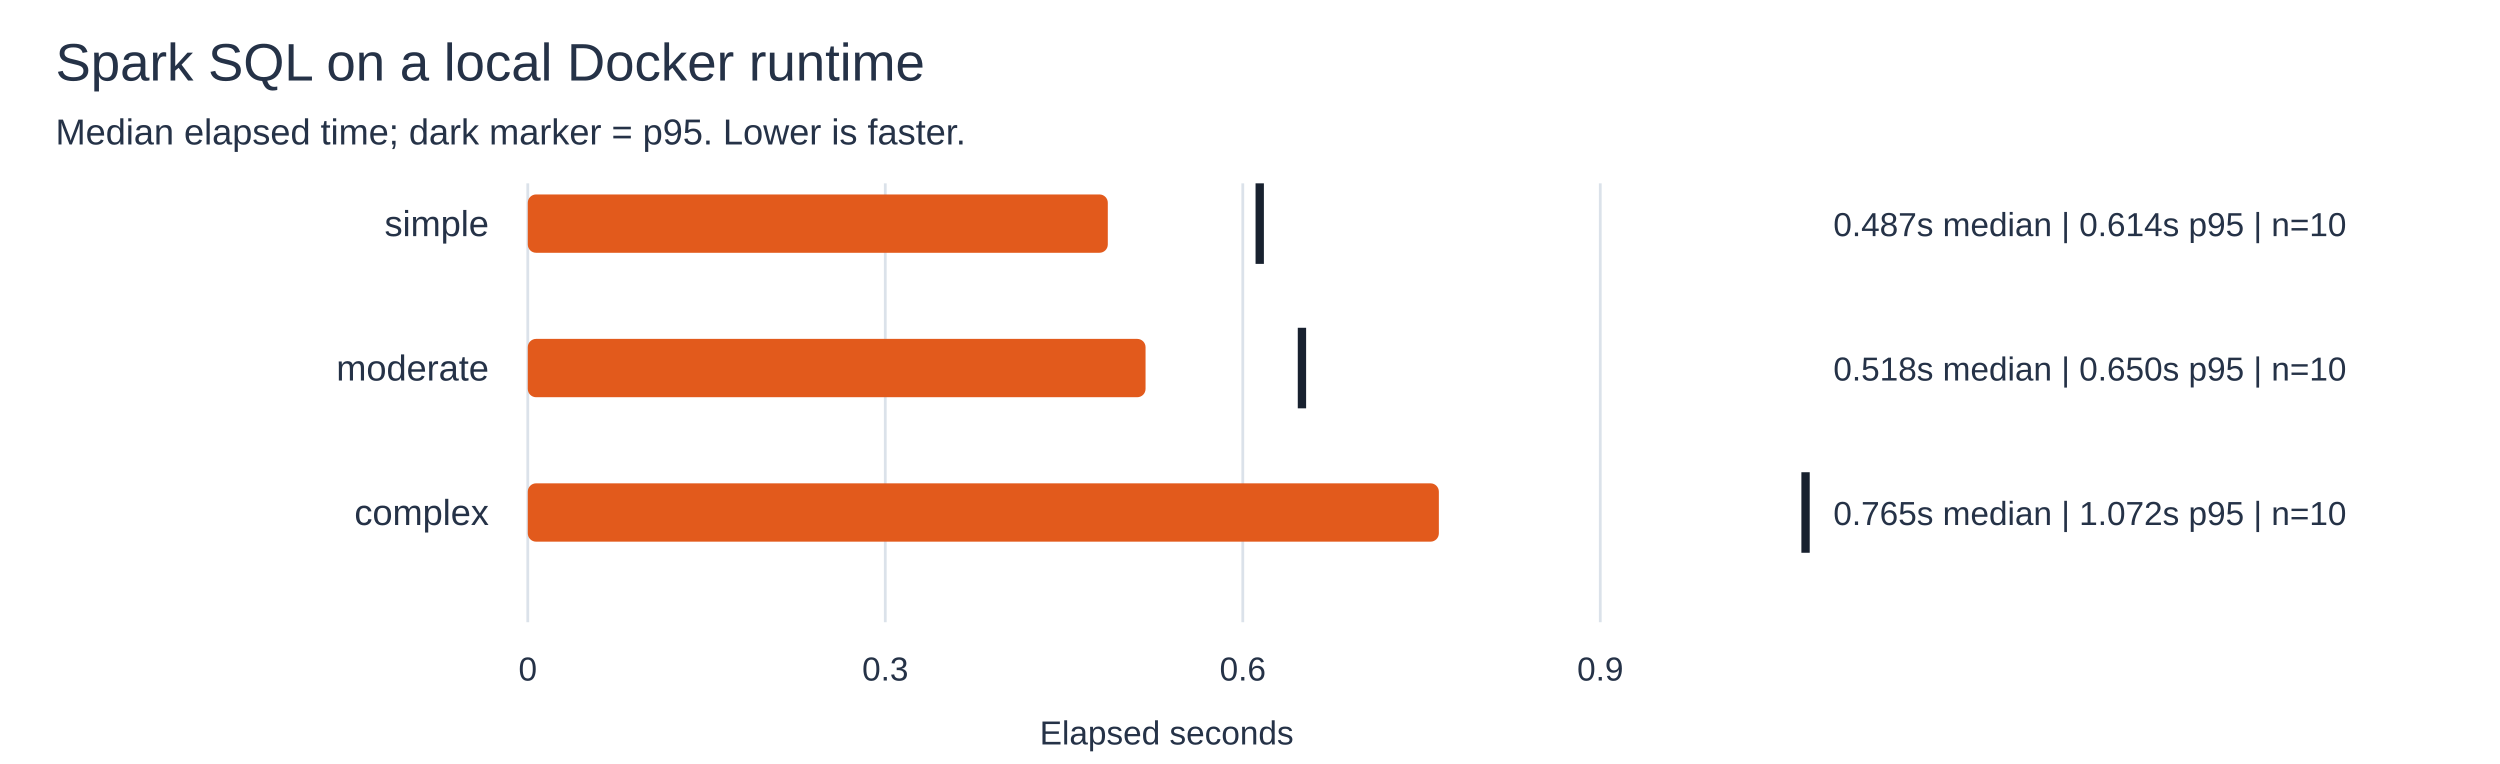
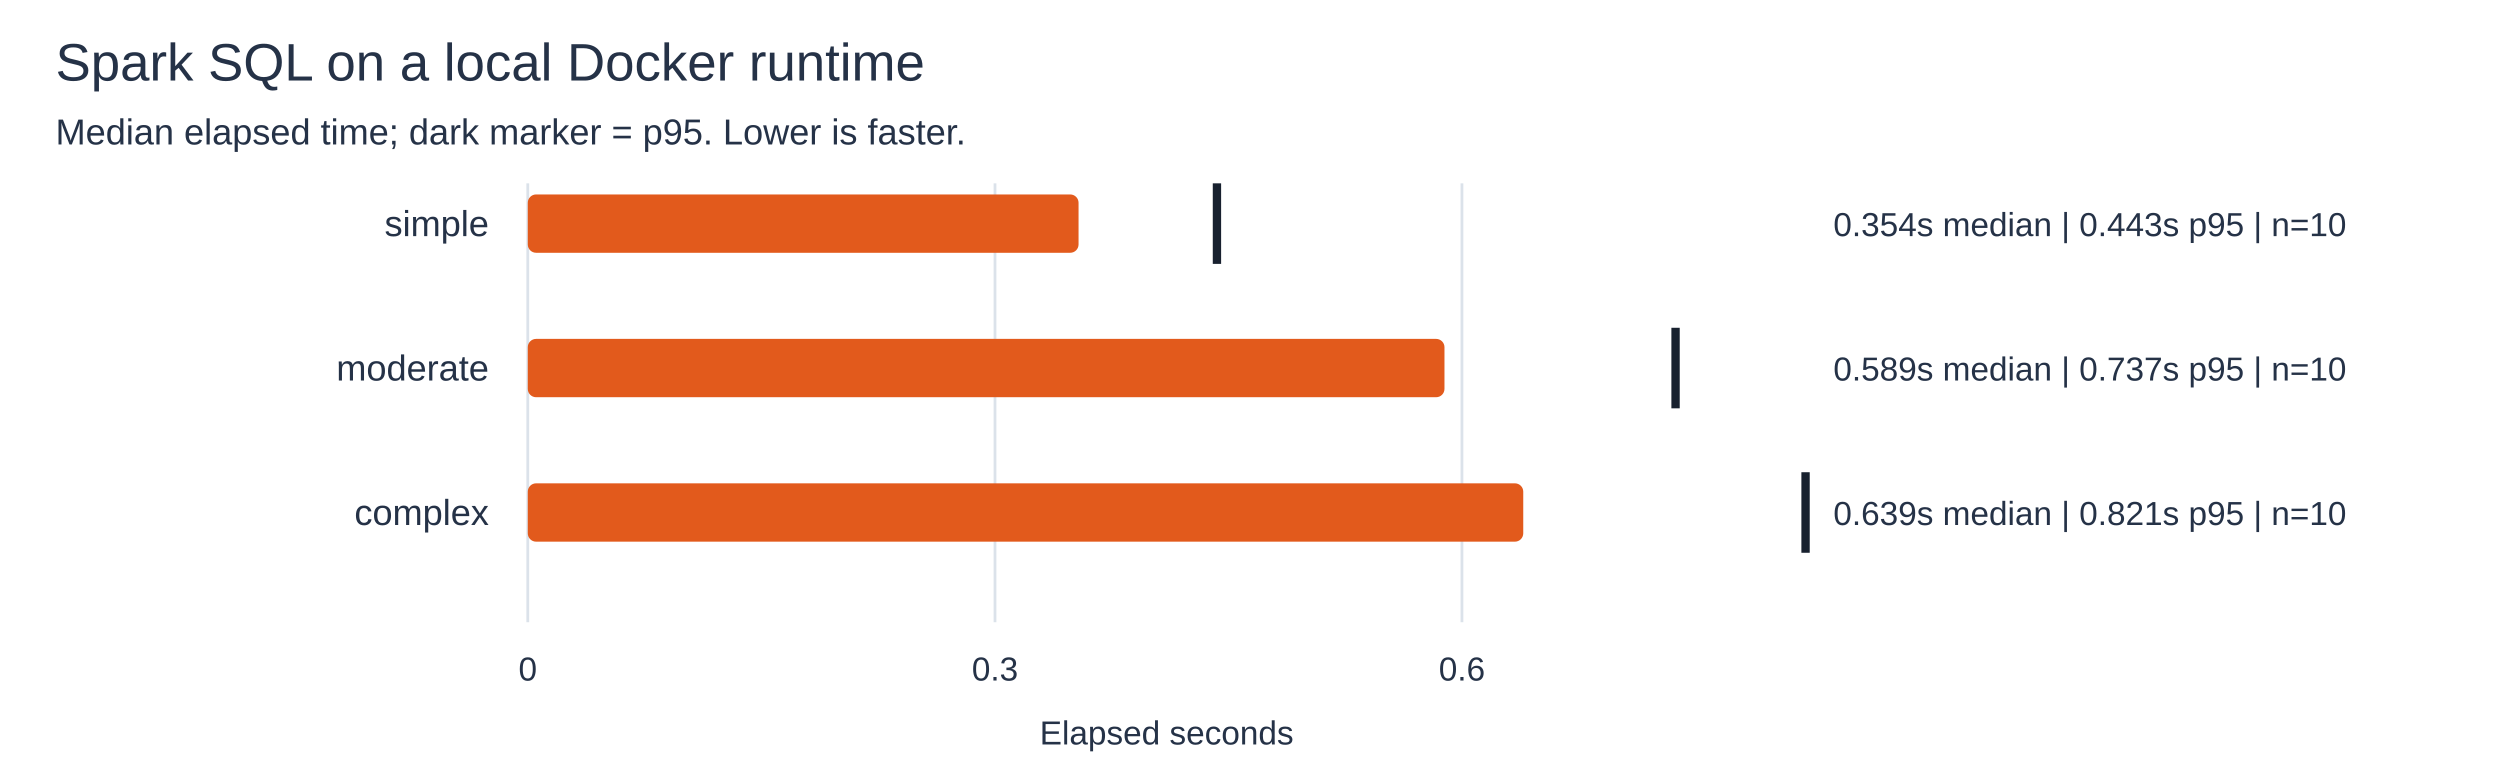
<svg xmlns="http://www.w3.org/2000/svg" width="900" height="275" viewBox="0 0 900 275" role="img">
  <style>text{font-family:Arial,sans-serif;fill:#253247} .grid{stroke:#dbe2ea}.p95{stroke:#18212f;stroke-width:3}</style>
  <text x="20.0" y="29.0" font-size="19" text-anchor="start">Spark SQL on a local Docker runtime</text>
  <text x="20.0" y="52.0" font-size="13" text-anchor="start">Median elapsed time; dark marker = p95. Lower is faster.</text>
  <line class="grid" x1="190.0" y1="66" x2="190.0" y2="224" />
  <text x="190.0" y="245.0" font-size="12" text-anchor="middle">0</text>
-   <line class="grid" x1="318.7" y1="66" x2="318.7" y2="224" />
-   <text x="318.7" y="245.0" font-size="12" text-anchor="middle">0.3</text>
-   <line class="grid" x1="447.4" y1="66" x2="447.4" y2="224" />
-   <text x="447.4" y="245.0" font-size="12" text-anchor="middle">0.6</text>
-   <line class="grid" x1="576.1" y1="66" x2="576.1" y2="224" />
-   <text x="576.1" y="245.0" font-size="12" text-anchor="middle">0.9</text>
+   <line class="grid" x1="358.2" y1="66" x2="358.2" y2="224" />
+   <text x="358.2" y="245.0" font-size="12" text-anchor="middle">0.3</text>
+   <line class="grid" x1="526.3" y1="66" x2="526.3" y2="224" />
+   <text x="526.3" y="245.0" font-size="12" text-anchor="middle">0.6</text>
  <text x="176.0" y="85.0" font-size="13" text-anchor="end">simple</text>
-   <rect x="190" y="70" width="208.81" height="21" rx="3" fill="#e25a1c" />
-   <line class="p95" x1="453.5" y1="66" x2="453.5" y2="95" />
-   <text x="660.0" y="85.0" font-size="12" text-anchor="start">0.487s median  |  0.614s p95  |  n=10</text>
+   <rect x="190" y="70" width="198.28" height="21" rx="3" fill="#e25a1c" />
+   <line class="p95" x1="438.1" y1="66" x2="438.1" y2="95" />
+   <text x="660.0" y="85.0" font-size="12" text-anchor="start">0.354s median  |  0.443s p95  |  n=10</text>
  <text x="176.0" y="137.0" font-size="13" text-anchor="end">moderate</text>
-   <rect x="190" y="122" width="222.40" height="21" rx="3" fill="#e25a1c" />
-   <line class="p95" x1="468.7" y1="118" x2="468.7" y2="147" />
-   <text x="660.0" y="137.0" font-size="12" text-anchor="start">0.518s median  |  0.650s p95  |  n=10</text>
+   <rect x="190" y="122" width="330.01" height="21" rx="3" fill="#e25a1c" />
+   <line class="p95" x1="603.2" y1="118" x2="603.2" y2="147" />
+   <text x="660.0" y="137.0" font-size="12" text-anchor="start">0.589s median  |  0.737s p95  |  n=10</text>
  <text x="176.0" y="189.0" font-size="13" text-anchor="end">complex</text>
-   <rect x="190" y="174" width="327.99" height="21" rx="3" fill="#e25a1c" />
+   <rect x="190" y="174" width="358.37" height="21" rx="3" fill="#e25a1c" />
  <line class="p95" x1="650.0" y1="170" x2="650.0" y2="199" />
-   <text x="660.0" y="189.0" font-size="12" text-anchor="start">0.765s median  |  1.072s p95  |  n=10</text>
+   <text x="660.0" y="189.0" font-size="12" text-anchor="start">0.639s median  |  0.821s p95  |  n=10</text>
  <text x="420.0" y="268.0" font-size="12" text-anchor="middle">Elapsed seconds</text>
</svg>
